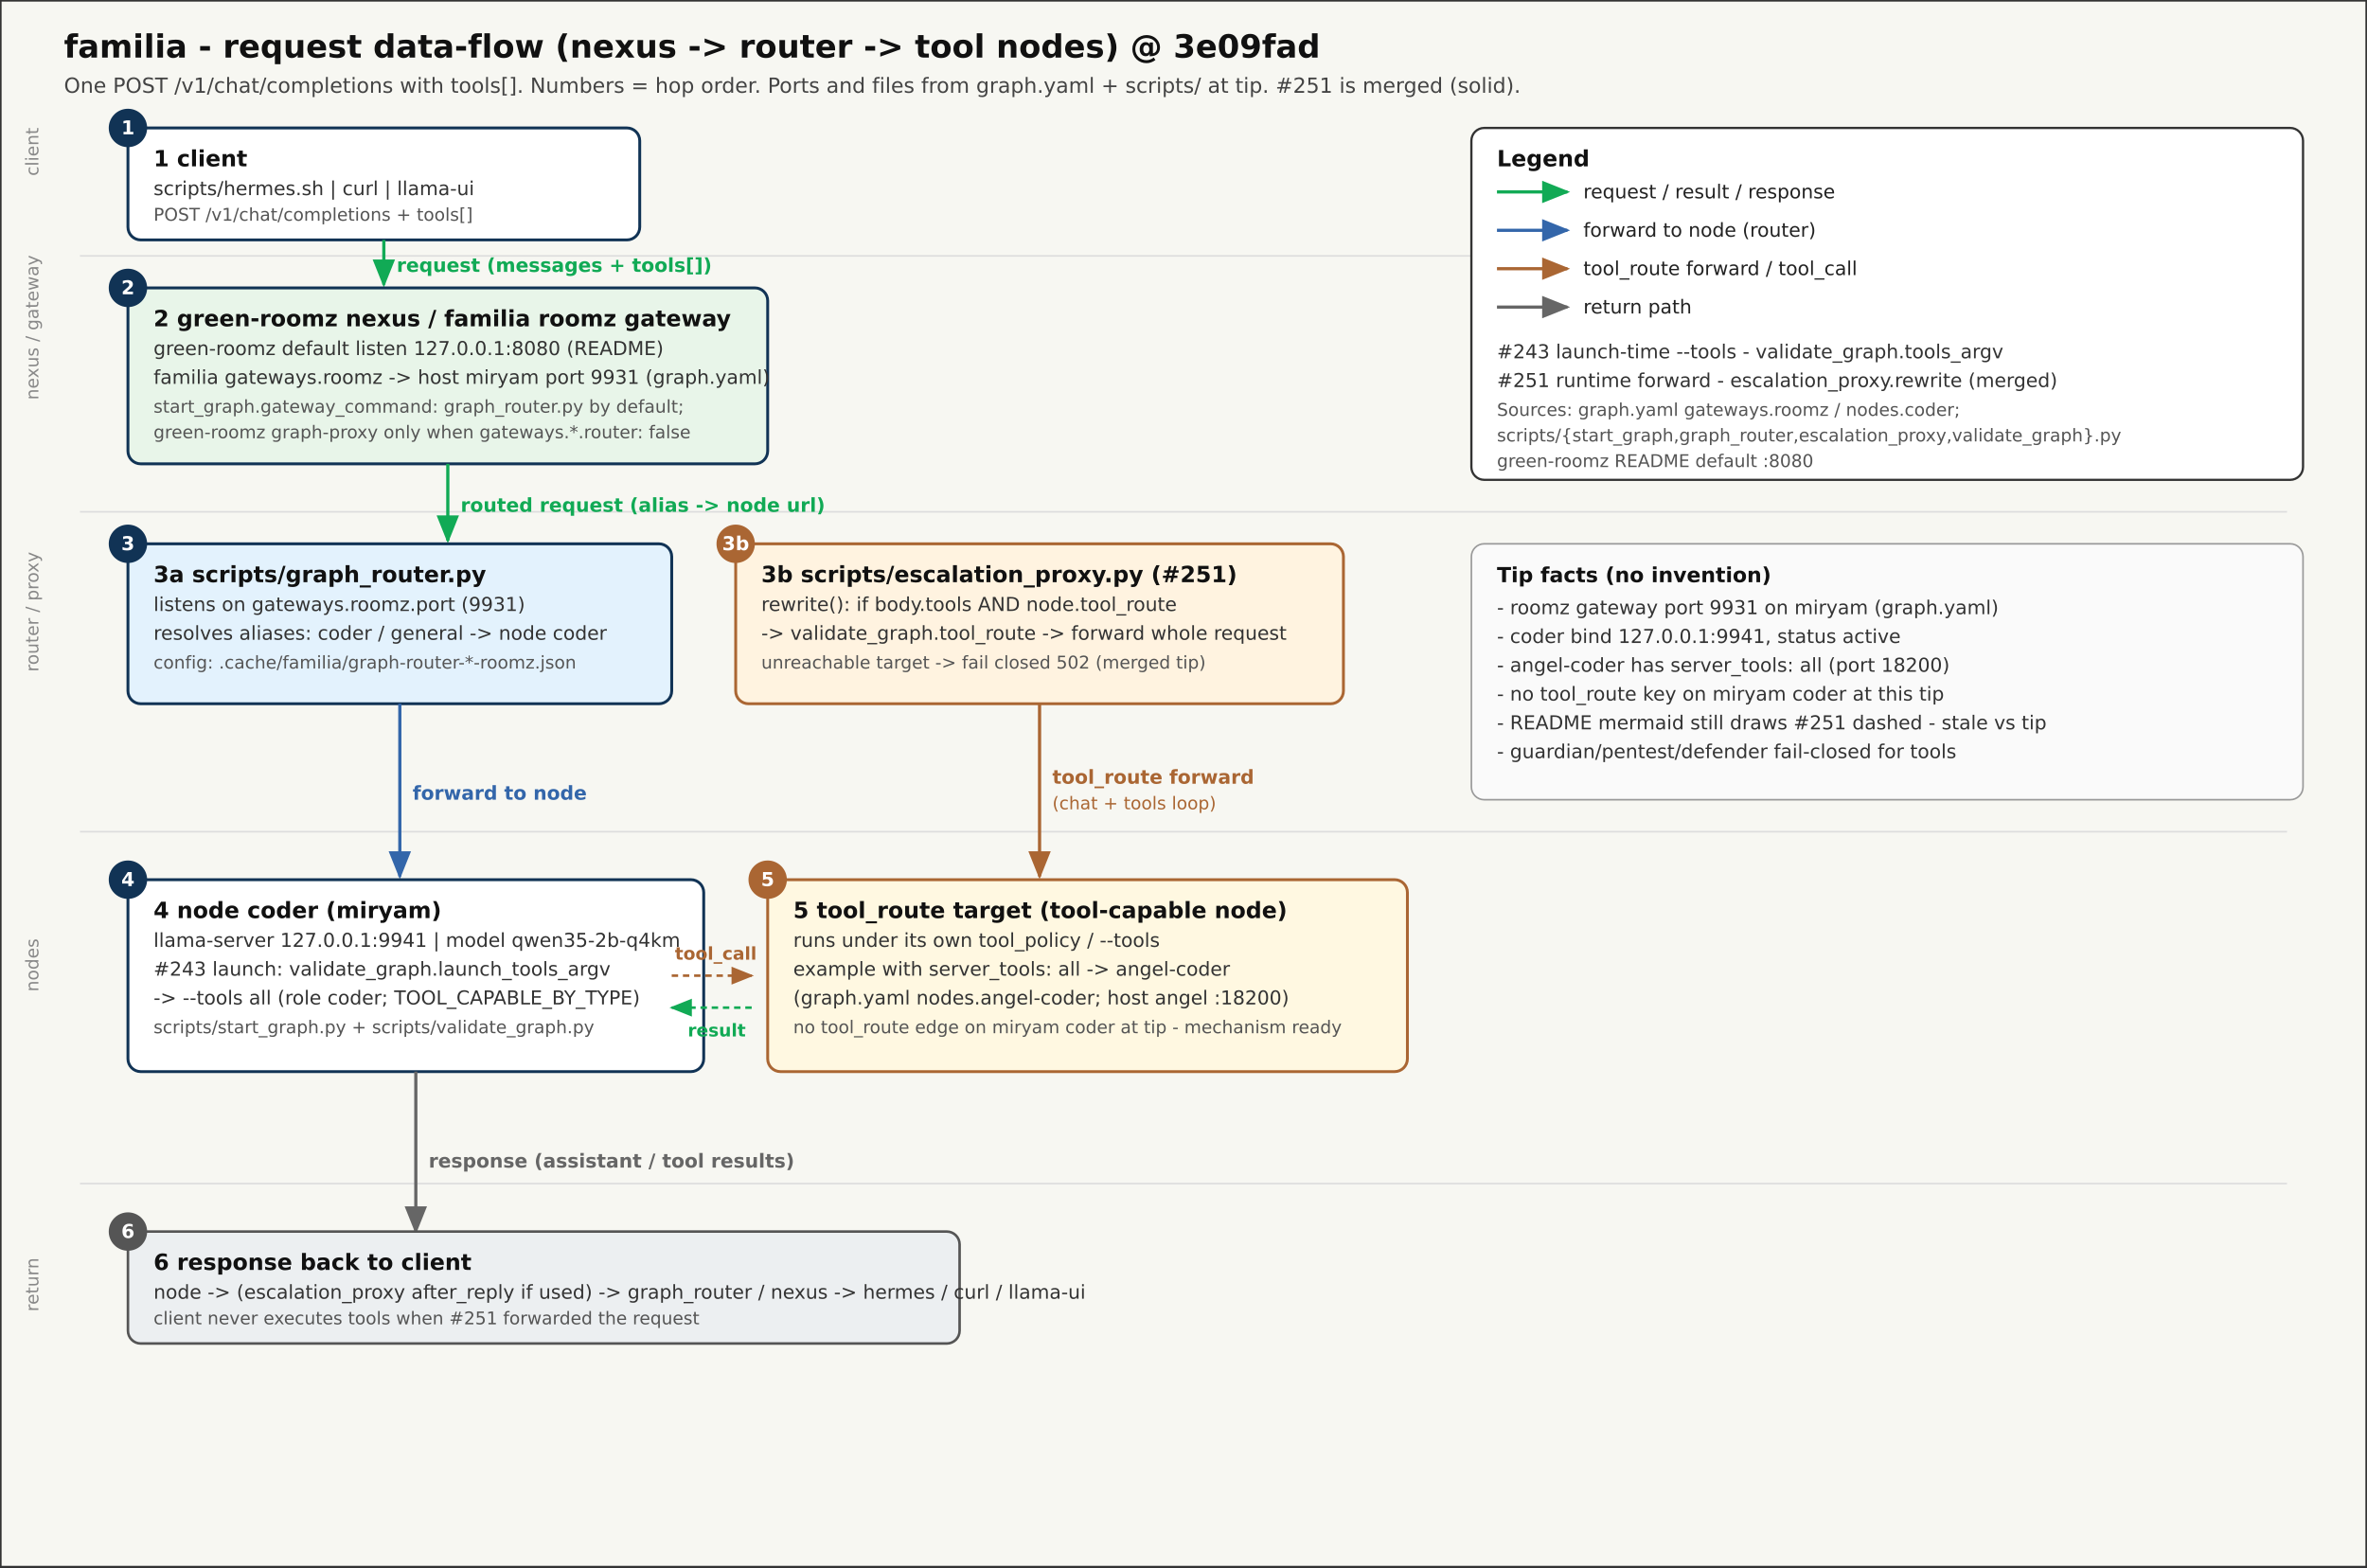
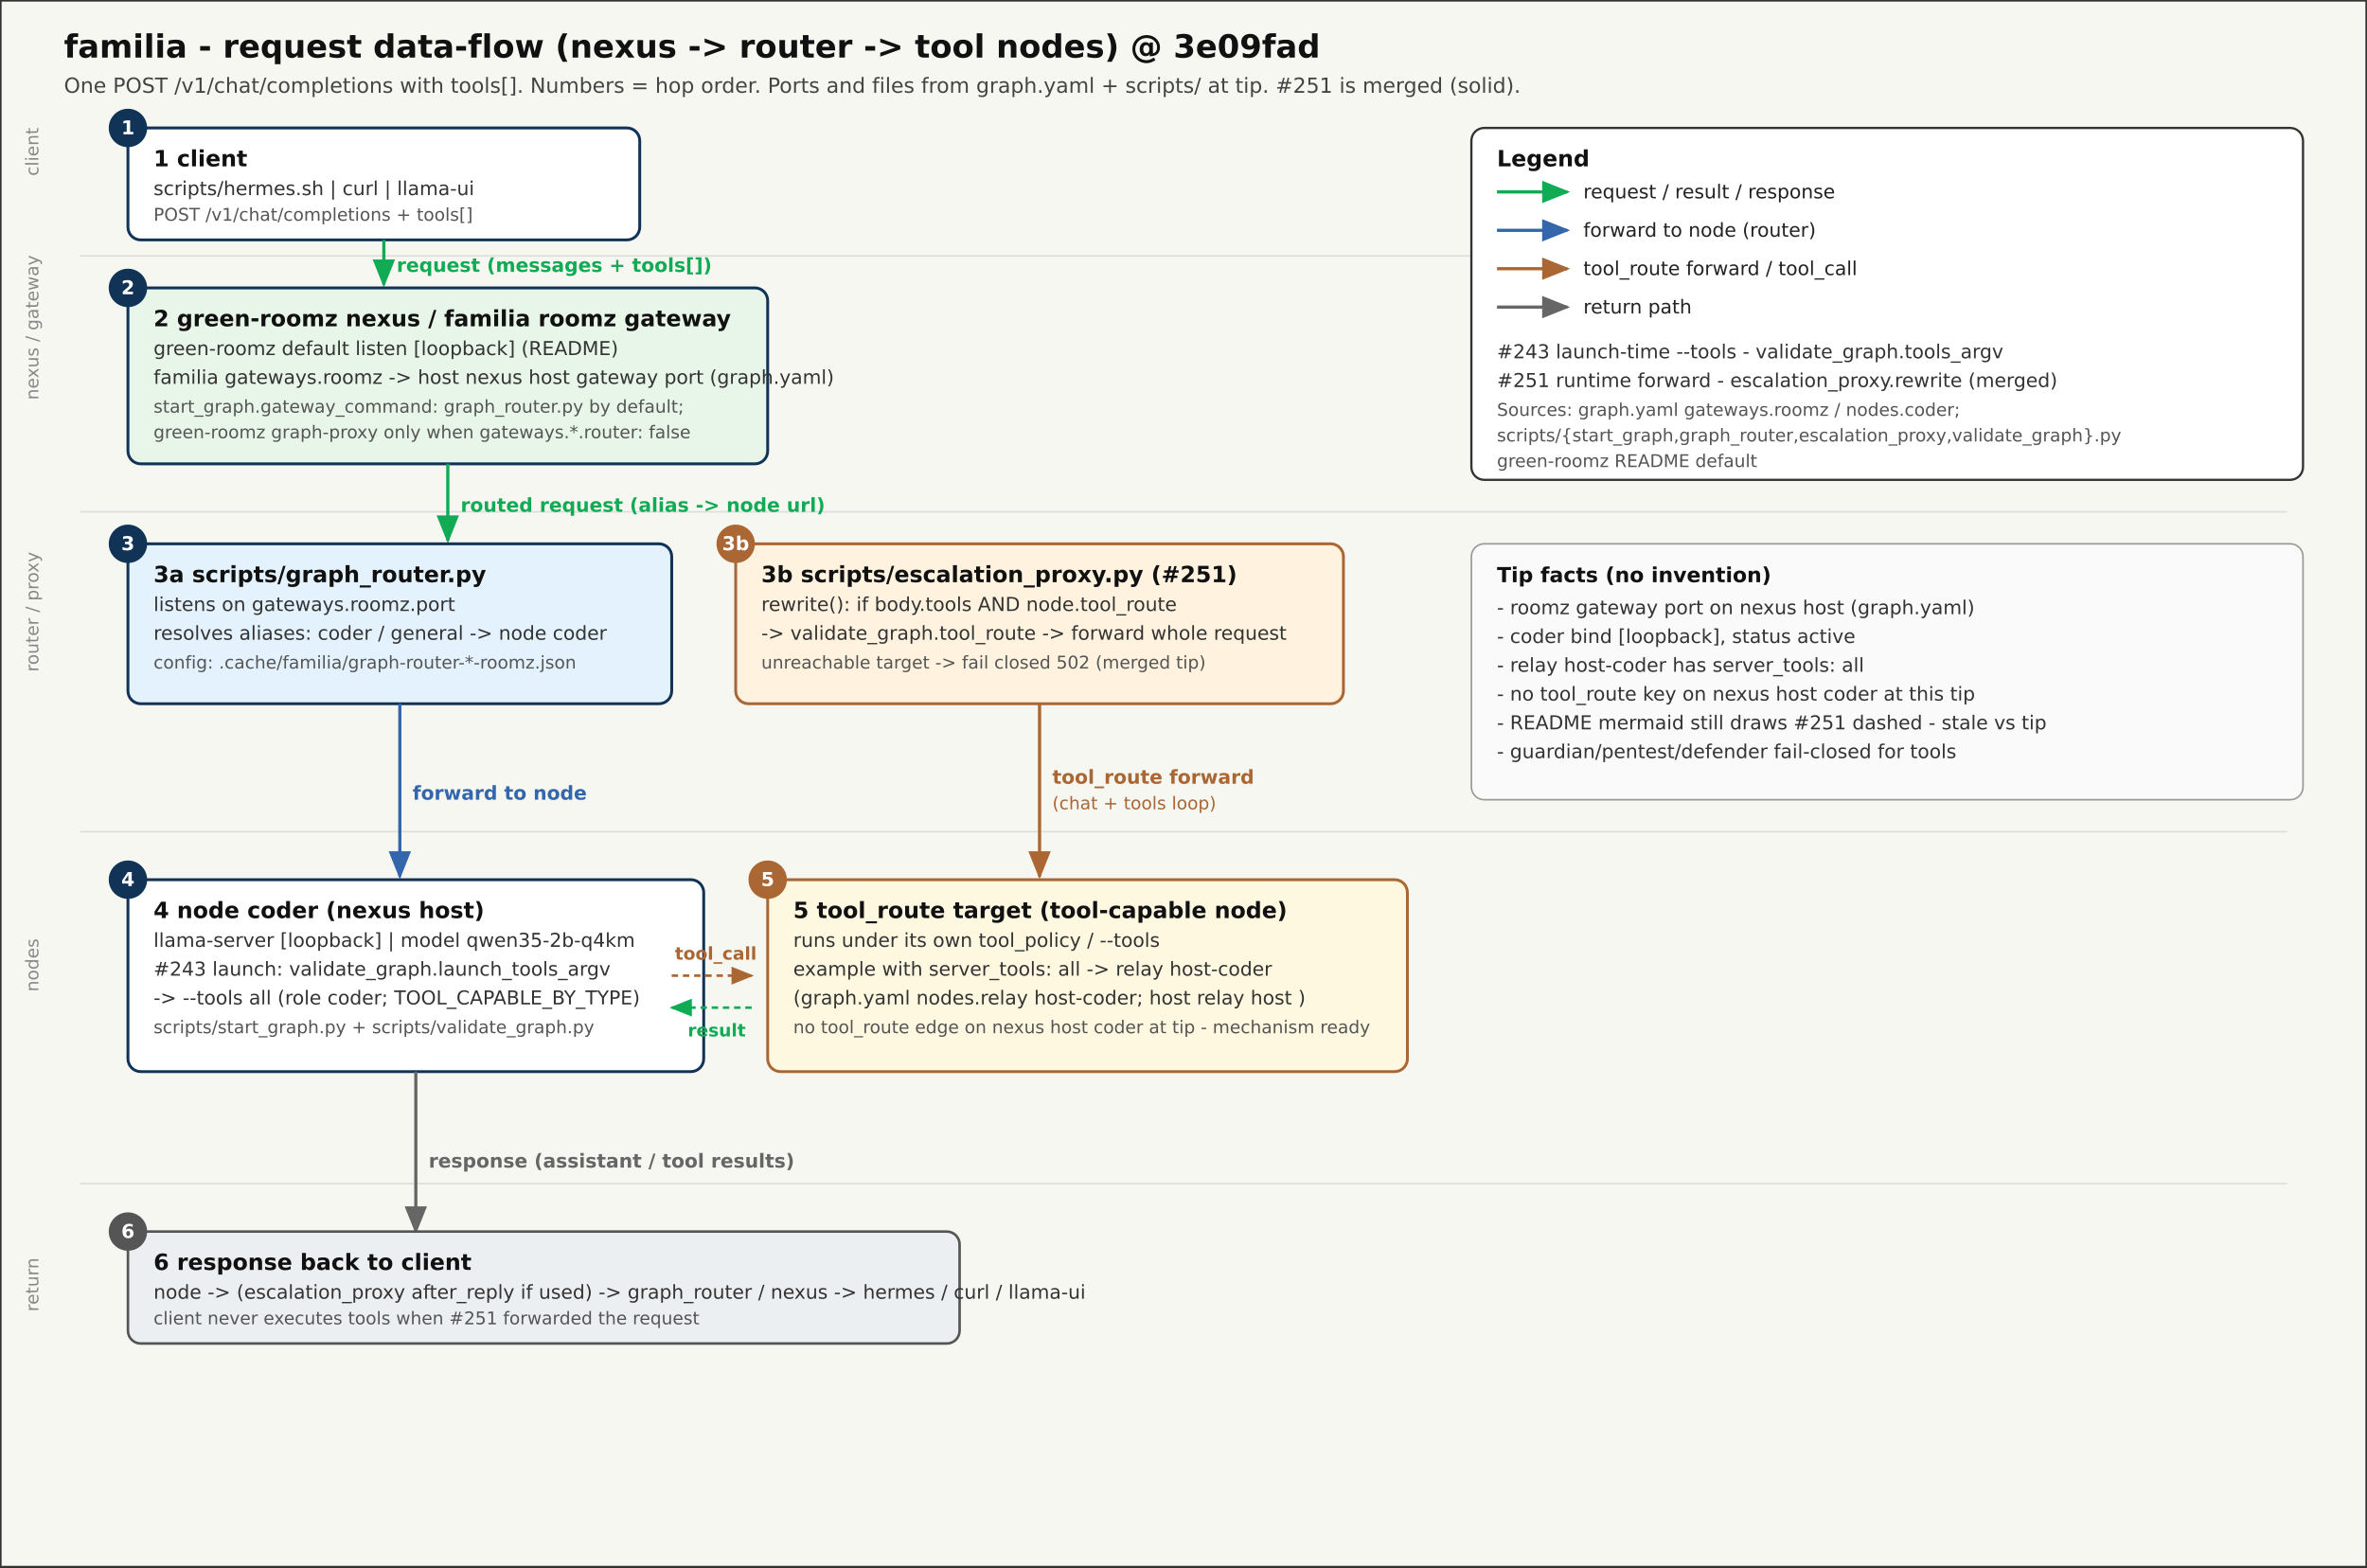
<svg xmlns="http://www.w3.org/2000/svg" width="1480" height="980" viewBox="0 0 1480 980">
  <defs>
    <marker id="arr" viewBox="0 0 10 8" refX="9" refY="4" markerWidth="9" markerHeight="7" orient="auto">
      <path d="M0,0 L10,4 L0,8 Z" fill="#1a5" />
    </marker>
    <marker id="arrb" viewBox="0 0 10 8" refX="9" refY="4" markerWidth="9" markerHeight="7" orient="auto">
      <path d="M0,0 L10,4 L0,8 Z" fill="#36a" />
    </marker>
    <marker id="arro" viewBox="0 0 10 8" refX="9" refY="4" markerWidth="9" markerHeight="7" orient="auto">
      <path d="M0,0 L10,4 L0,8 Z" fill="#a63" />
    </marker>
    <marker id="arrd" viewBox="0 0 10 8" refX="9" refY="4" markerWidth="9" markerHeight="7" orient="auto">
      <path d="M0,0 L10,4 L0,8 Z" fill="#666" />
    </marker>
  </defs>
  <rect width="1480" height="980" fill="#f7f7f2" stroke="#333" stroke-width="2" />
  <text x="40" y="36" font-family="DejaVu Sans, Arial, sans-serif" font-size="20" font-weight="bold" fill="#111">familia - request data-flow (nexus -&gt; router -&gt; tool nodes) @ 3e09fad</text>
  <text x="40" y="58" font-family="DejaVu Sans, Arial, sans-serif" font-size="13" fill="#444">One POST /v1/chat/completions with tools[]. Numbers = hop order. Ports and files from graph.yaml + scripts/ at tip. #251 is merged (solid).</text>
  <text x="24" y="110" font-family="DejaVu Sans, Arial, sans-serif" font-size="11" fill="#888" transform="rotate(-90 24 110)">client</text>
  <text x="24" y="250" font-family="DejaVu Sans, Arial, sans-serif" font-size="11" fill="#888" transform="rotate(-90 24 250)">nexus / gateway</text>
  <text x="24" y="420" font-family="DejaVu Sans, Arial, sans-serif" font-size="11" fill="#888" transform="rotate(-90 24 420)">router / proxy</text>
  <text x="24" y="620" font-family="DejaVu Sans, Arial, sans-serif" font-size="11" fill="#888" transform="rotate(-90 24 620)">nodes</text>
  <text x="24" y="820" font-family="DejaVu Sans, Arial, sans-serif" font-size="11" fill="#888" transform="rotate(-90 24 820)">return</text>
  <line x1="50" y1="160" x2="1430" y2="160" stroke="#ddd" />
  <line x1="50" y1="320" x2="1430" y2="320" stroke="#ddd" />
  <line x1="50" y1="520" x2="1430" y2="520" stroke="#ddd" />
  <line x1="50" y1="740" x2="1430" y2="740" stroke="#ddd" />
  <rect x="80" y="80" width="320" height="70" rx="8" fill="#fff" stroke="#135" stroke-width="1.8" />
  <text x="96" y="104" font-family="DejaVu Sans, Arial, sans-serif" font-size="14" font-weight="bold" fill="#111">1  client</text>
  <text x="96" y="122" font-family="DejaVu Sans, Arial, sans-serif" font-size="12" fill="#333">scripts/hermes.sh | curl | llama-ui</text>
  <text x="96" y="138" font-family="DejaVu Sans, Arial, sans-serif" font-size="11" fill="#555">POST /v1/chat/completions + tools[]</text>
  <circle cx="80" cy="80" r="12" fill="#135" />
  <text x="80" y="84" text-anchor="middle" font-family="DejaVu Sans, Arial, sans-serif" font-size="12" font-weight="bold" fill="#fff">1</text>
  <path d="M240,150 L240,178" fill="none" stroke="#1a5" stroke-width="2" marker-end="url(#arr)" />
  <text x="248" y="170" font-family="DejaVu Sans, Arial, sans-serif" font-size="12" font-weight="bold" fill="#1a5">request (messages + tools[])</text>
  <rect x="80" y="180" width="400" height="110" rx="8" fill="#e8f5e9" stroke="#135" stroke-width="1.8" />
  <text x="96" y="204" font-family="DejaVu Sans, Arial, sans-serif" font-size="14" font-weight="bold" fill="#111">2  green-roomz nexus / familia roomz gateway</text>
-   <text x="96" y="222" font-family="DejaVu Sans, Arial, sans-serif" font-size="12" fill="#333">green-roomz default listen 127.0.0.1:8080 (README)</text>
-   <text x="96" y="240" font-family="DejaVu Sans, Arial, sans-serif" font-size="12" fill="#333">familia gateways.roomz -&gt; host miryam port 9931 (graph.yaml)</text>
+   <text x="96" y="222" font-family="DejaVu Sans, Arial, sans-serif" font-size="12" fill="#333">green-roomz default listen [loopback] (README)</text>
+   <text x="96" y="240" font-family="DejaVu Sans, Arial, sans-serif" font-size="12" fill="#333">familia gateways.roomz -&gt; host nexus host gateway port (graph.yaml)</text>
  <text x="96" y="258" font-family="DejaVu Sans, Arial, sans-serif" font-size="11" fill="#555">start_graph.gateway_command: graph_router.py by default;</text>
  <text x="96" y="274" font-family="DejaVu Sans, Arial, sans-serif" font-size="11" fill="#555">green-roomz graph-proxy only when gateways.*.router: false</text>
  <circle cx="80" cy="180" r="12" fill="#135" />
  <text x="80" y="184" text-anchor="middle" font-family="DejaVu Sans, Arial, sans-serif" font-size="12" font-weight="bold" fill="#fff">2</text>
  <path d="M280,290 L280,338" fill="none" stroke="#1a5" stroke-width="2" marker-end="url(#arr)" />
  <text x="288" y="320" font-family="DejaVu Sans, Arial, sans-serif" font-size="12" font-weight="bold" fill="#1a5">routed request (alias -&gt; node url)</text>
  <rect x="80" y="340" width="340" height="100" rx="8" fill="#e3f2fd" stroke="#135" stroke-width="1.8" />
  <text x="96" y="364" font-family="DejaVu Sans, Arial, sans-serif" font-size="14" font-weight="bold" fill="#111">3a  scripts/graph_router.py</text>
-   <text x="96" y="382" font-family="DejaVu Sans, Arial, sans-serif" font-size="12" fill="#333">listens on gateways.roomz.port (9931)</text>
+   <text x="96" y="382" font-family="DejaVu Sans, Arial, sans-serif" font-size="12" fill="#333">listens on gateways.roomz.port</text>
  <text x="96" y="400" font-family="DejaVu Sans, Arial, sans-serif" font-size="12" fill="#333">resolves aliases: coder / general -&gt; node coder</text>
  <text x="96" y="418" font-family="DejaVu Sans, Arial, sans-serif" font-size="11" fill="#555">config: .cache/familia/graph-router-*-roomz.json</text>
  <circle cx="80" cy="340" r="12" fill="#135" />
  <text x="80" y="344" text-anchor="middle" font-family="DejaVu Sans, Arial, sans-serif" font-size="12" font-weight="bold" fill="#fff">3</text>
  <rect x="460" y="340" width="380" height="100" rx="8" fill="#fff3e0" stroke="#a63" stroke-width="1.8" />
  <text x="476" y="364" font-family="DejaVu Sans, Arial, sans-serif" font-size="14" font-weight="bold" fill="#111">3b  scripts/escalation_proxy.py  (#251)</text>
  <text x="476" y="382" font-family="DejaVu Sans, Arial, sans-serif" font-size="12" fill="#333">rewrite(): if body.tools AND node.tool_route</text>
  <text x="476" y="400" font-family="DejaVu Sans, Arial, sans-serif" font-size="12" fill="#333">-&gt; validate_graph.tool_route -&gt; forward whole request</text>
  <text x="476" y="418" font-family="DejaVu Sans, Arial, sans-serif" font-size="11" fill="#555">unreachable target -&gt; fail closed 502 (merged tip)</text>
  <circle cx="460" cy="340" r="12" fill="#a63" />
  <text x="460" y="344" text-anchor="middle" font-family="DejaVu Sans, Arial, sans-serif" font-size="12" font-weight="bold" fill="#fff">3b</text>
  <path d="M250,440 L250,548" fill="none" stroke="#36a" stroke-width="2" marker-end="url(#arrb)" />
  <text x="258" y="500" font-family="DejaVu Sans, Arial, sans-serif" font-size="12" font-weight="bold" fill="#36a">forward to node</text>
  <path d="M650,440 L650,548" fill="none" stroke="#a63" stroke-width="2" marker-end="url(#arro)" />
  <text x="658" y="490" font-family="DejaVu Sans, Arial, sans-serif" font-size="12" font-weight="bold" fill="#a63">tool_route forward</text>
  <text x="658" y="506" font-family="DejaVu Sans, Arial, sans-serif" font-size="11" fill="#a63">(chat + tools loop)</text>
  <rect x="80" y="550" width="360" height="120" rx="8" fill="#fff" stroke="#135" stroke-width="1.8" />
-   <text x="96" y="574" font-family="DejaVu Sans, Arial, sans-serif" font-size="14" font-weight="bold" fill="#111">4  node coder (miryam)</text>
-   <text x="96" y="592" font-family="DejaVu Sans, Arial, sans-serif" font-size="12" fill="#333">llama-server 127.0.0.1:9941 | model qwen35-2b-q4km</text>
+   <text x="96" y="574" font-family="DejaVu Sans, Arial, sans-serif" font-size="14" font-weight="bold" fill="#111">4  node coder (nexus host)</text>
+   <text x="96" y="592" font-family="DejaVu Sans, Arial, sans-serif" font-size="12" fill="#333">llama-server [loopback] | model qwen35-2b-q4km</text>
  <text x="96" y="610" font-family="DejaVu Sans, Arial, sans-serif" font-size="12" fill="#333">#243 launch: validate_graph.launch_tools_argv</text>
  <text x="96" y="628" font-family="DejaVu Sans, Arial, sans-serif" font-size="12" fill="#333">-&gt; --tools all (role coder; TOOL_CAPABLE_BY_TYPE)</text>
  <text x="96" y="646" font-family="DejaVu Sans, Arial, sans-serif" font-size="11" fill="#555">scripts/start_graph.py + scripts/validate_graph.py</text>
  <circle cx="80" cy="550" r="12" fill="#135" />
  <text x="80" y="554" text-anchor="middle" font-family="DejaVu Sans, Arial, sans-serif" font-size="12" font-weight="bold" fill="#fff">4</text>
  <rect x="480" y="550" width="400" height="120" rx="8" fill="#fff8e1" stroke="#a63" stroke-width="1.8" />
  <text x="496" y="574" font-family="DejaVu Sans, Arial, sans-serif" font-size="14" font-weight="bold" fill="#111">5  tool_route target (tool-capable node)</text>
  <text x="496" y="592" font-family="DejaVu Sans, Arial, sans-serif" font-size="12" fill="#333">runs under its own tool_policy / --tools</text>
-   <text x="496" y="610" font-family="DejaVu Sans, Arial, sans-serif" font-size="12" fill="#333">example with server_tools: all -&gt; angel-coder</text>
-   <text x="496" y="628" font-family="DejaVu Sans, Arial, sans-serif" font-size="12" fill="#333">(graph.yaml nodes.angel-coder; host angel :18200)</text>
-   <text x="496" y="646" font-family="DejaVu Sans, Arial, sans-serif" font-size="11" fill="#555">no tool_route edge on miryam coder at tip - mechanism ready</text>
+   <text x="496" y="610" font-family="DejaVu Sans, Arial, sans-serif" font-size="12" fill="#333">example with server_tools: all -&gt; relay host-coder</text>
+   <text x="496" y="628" font-family="DejaVu Sans, Arial, sans-serif" font-size="12" fill="#333">(graph.yaml nodes.relay host-coder; host relay host )</text>
+   <text x="496" y="646" font-family="DejaVu Sans, Arial, sans-serif" font-size="11" fill="#555">no tool_route edge on nexus host coder at tip - mechanism ready</text>
  <circle cx="480" cy="550" r="12" fill="#a63" />
  <text x="480" y="554" text-anchor="middle" font-family="DejaVu Sans, Arial, sans-serif" font-size="12" font-weight="bold" fill="#fff">5</text>
  <path d="M420,610 L470,610" fill="none" stroke="#a63" stroke-width="1.6" stroke-dasharray="4 3" marker-end="url(#arro)" />
  <text x="422" y="600" font-family="DejaVu Sans, Arial, sans-serif" font-size="11" font-weight="bold" fill="#a63">tool_call</text>
  <path d="M470,630 L420,630" fill="none" stroke="#1a5" stroke-width="1.6" stroke-dasharray="4 3" marker-end="url(#arr)" />
  <text x="430" y="648" font-family="DejaVu Sans, Arial, sans-serif" font-size="11" font-weight="bold" fill="#1a5">result</text>
  <path d="M260,670 L260,770" fill="none" stroke="#666" stroke-width="2" marker-end="url(#arrd)" />
  <text x="268" y="730" font-family="DejaVu Sans, Arial, sans-serif" font-size="12" font-weight="bold" fill="#666">response (assistant / tool results)</text>
  <rect x="80" y="770" width="520" height="70" rx="8" fill="#eceff1" stroke="#555" stroke-width="1.6" />
  <text x="96" y="794" font-family="DejaVu Sans, Arial, sans-serif" font-size="14" font-weight="bold" fill="#111">6  response back to client</text>
  <text x="96" y="812" font-family="DejaVu Sans, Arial, sans-serif" font-size="12" fill="#333">node -&gt; (escalation_proxy after_reply if used) -&gt; graph_router / nexus -&gt; hermes / curl / llama-ui</text>
  <text x="96" y="828" font-family="DejaVu Sans, Arial, sans-serif" font-size="11" fill="#555">client never executes tools when #251 forwarded the request</text>
  <circle cx="80" cy="770" r="12" fill="#555" />
  <text x="80" y="774" text-anchor="middle" font-family="DejaVu Sans, Arial, sans-serif" font-size="12" font-weight="bold" fill="#fff">6</text>
  <rect x="920" y="80" width="520" height="220" rx="8" fill="#fff" stroke="#333" stroke-width="1.4" />
  <text x="936" y="104" font-family="DejaVu Sans, Arial, sans-serif" font-size="14" font-weight="bold" fill="#111">Legend</text>
  <line x1="936" y1="120" x2="980" y2="120" stroke="#1a5" stroke-width="2" marker-end="url(#arr)" />
  <text x="990" y="124" font-family="DejaVu Sans, Arial, sans-serif" font-size="12" fill="#222">request / result / response</text>
  <line x1="936" y1="144" x2="980" y2="144" stroke="#36a" stroke-width="2" marker-end="url(#arrb)" />
  <text x="990" y="148" font-family="DejaVu Sans, Arial, sans-serif" font-size="12" fill="#222">forward to node (router)</text>
  <line x1="936" y1="168" x2="980" y2="168" stroke="#a63" stroke-width="2" marker-end="url(#arro)" />
  <text x="990" y="172" font-family="DejaVu Sans, Arial, sans-serif" font-size="12" fill="#222">tool_route forward / tool_call</text>
  <line x1="936" y1="192" x2="980" y2="192" stroke="#666" stroke-width="2" marker-end="url(#arrd)" />
  <text x="990" y="196" font-family="DejaVu Sans, Arial, sans-serif" font-size="12" fill="#222">return path</text>
  <text x="936" y="224" font-family="DejaVu Sans, Arial, sans-serif" font-size="12" fill="#333">#243 launch-time --tools - validate_graph.tools_argv</text>
  <text x="936" y="242" font-family="DejaVu Sans, Arial, sans-serif" font-size="12" fill="#333">#251 runtime forward - escalation_proxy.rewrite (merged)</text>
  <text x="936" y="260" font-family="DejaVu Sans, Arial, sans-serif" font-size="11" fill="#555">Sources: graph.yaml gateways.roomz / nodes.coder;</text>
  <text x="936" y="276" font-family="DejaVu Sans, Arial, sans-serif" font-size="11" fill="#555">scripts/{start_graph,graph_router,escalation_proxy,validate_graph}.py</text>
-   <text x="936" y="292" font-family="DejaVu Sans, Arial, sans-serif" font-size="11" fill="#555">green-roomz README default :8080</text>
+   <text x="936" y="292" font-family="DejaVu Sans, Arial, sans-serif" font-size="11" fill="#555">green-roomz README default </text>
  <rect x="920" y="340" width="520" height="160" rx="8" fill="#fafafa" stroke="#999" stroke-width="1" />
  <text x="936" y="364" font-family="DejaVu Sans, Arial, sans-serif" font-size="13" font-weight="bold" fill="#111">Tip facts (no invention)</text>
-   <text x="936" y="384" font-family="DejaVu Sans, Arial, sans-serif" font-size="12" fill="#333">- roomz gateway port 9931 on miryam (graph.yaml)</text>
-   <text x="936" y="402" font-family="DejaVu Sans, Arial, sans-serif" font-size="12" fill="#333">- coder bind 127.0.0.1:9941, status active</text>
-   <text x="936" y="420" font-family="DejaVu Sans, Arial, sans-serif" font-size="12" fill="#333">- angel-coder has server_tools: all (port 18200)</text>
-   <text x="936" y="438" font-family="DejaVu Sans, Arial, sans-serif" font-size="12" fill="#333">- no tool_route key on miryam coder at this tip</text>
+   <text x="936" y="384" font-family="DejaVu Sans, Arial, sans-serif" font-size="12" fill="#333">- roomz gateway port on nexus host (graph.yaml)</text>
+   <text x="936" y="402" font-family="DejaVu Sans, Arial, sans-serif" font-size="12" fill="#333">- coder bind [loopback], status active</text>
+   <text x="936" y="420" font-family="DejaVu Sans, Arial, sans-serif" font-size="12" fill="#333">- relay host-coder has server_tools: all</text>
+   <text x="936" y="438" font-family="DejaVu Sans, Arial, sans-serif" font-size="12" fill="#333">- no tool_route key on nexus host coder at this tip</text>
  <text x="936" y="456" font-family="DejaVu Sans, Arial, sans-serif" font-size="12" fill="#333">- README mermaid still draws #251 dashed - stale vs tip</text>
  <text x="936" y="474" font-family="DejaVu Sans, Arial, sans-serif" font-size="12" fill="#333">- guardian/pentest/defender fail-closed for tools</text>
</svg>
